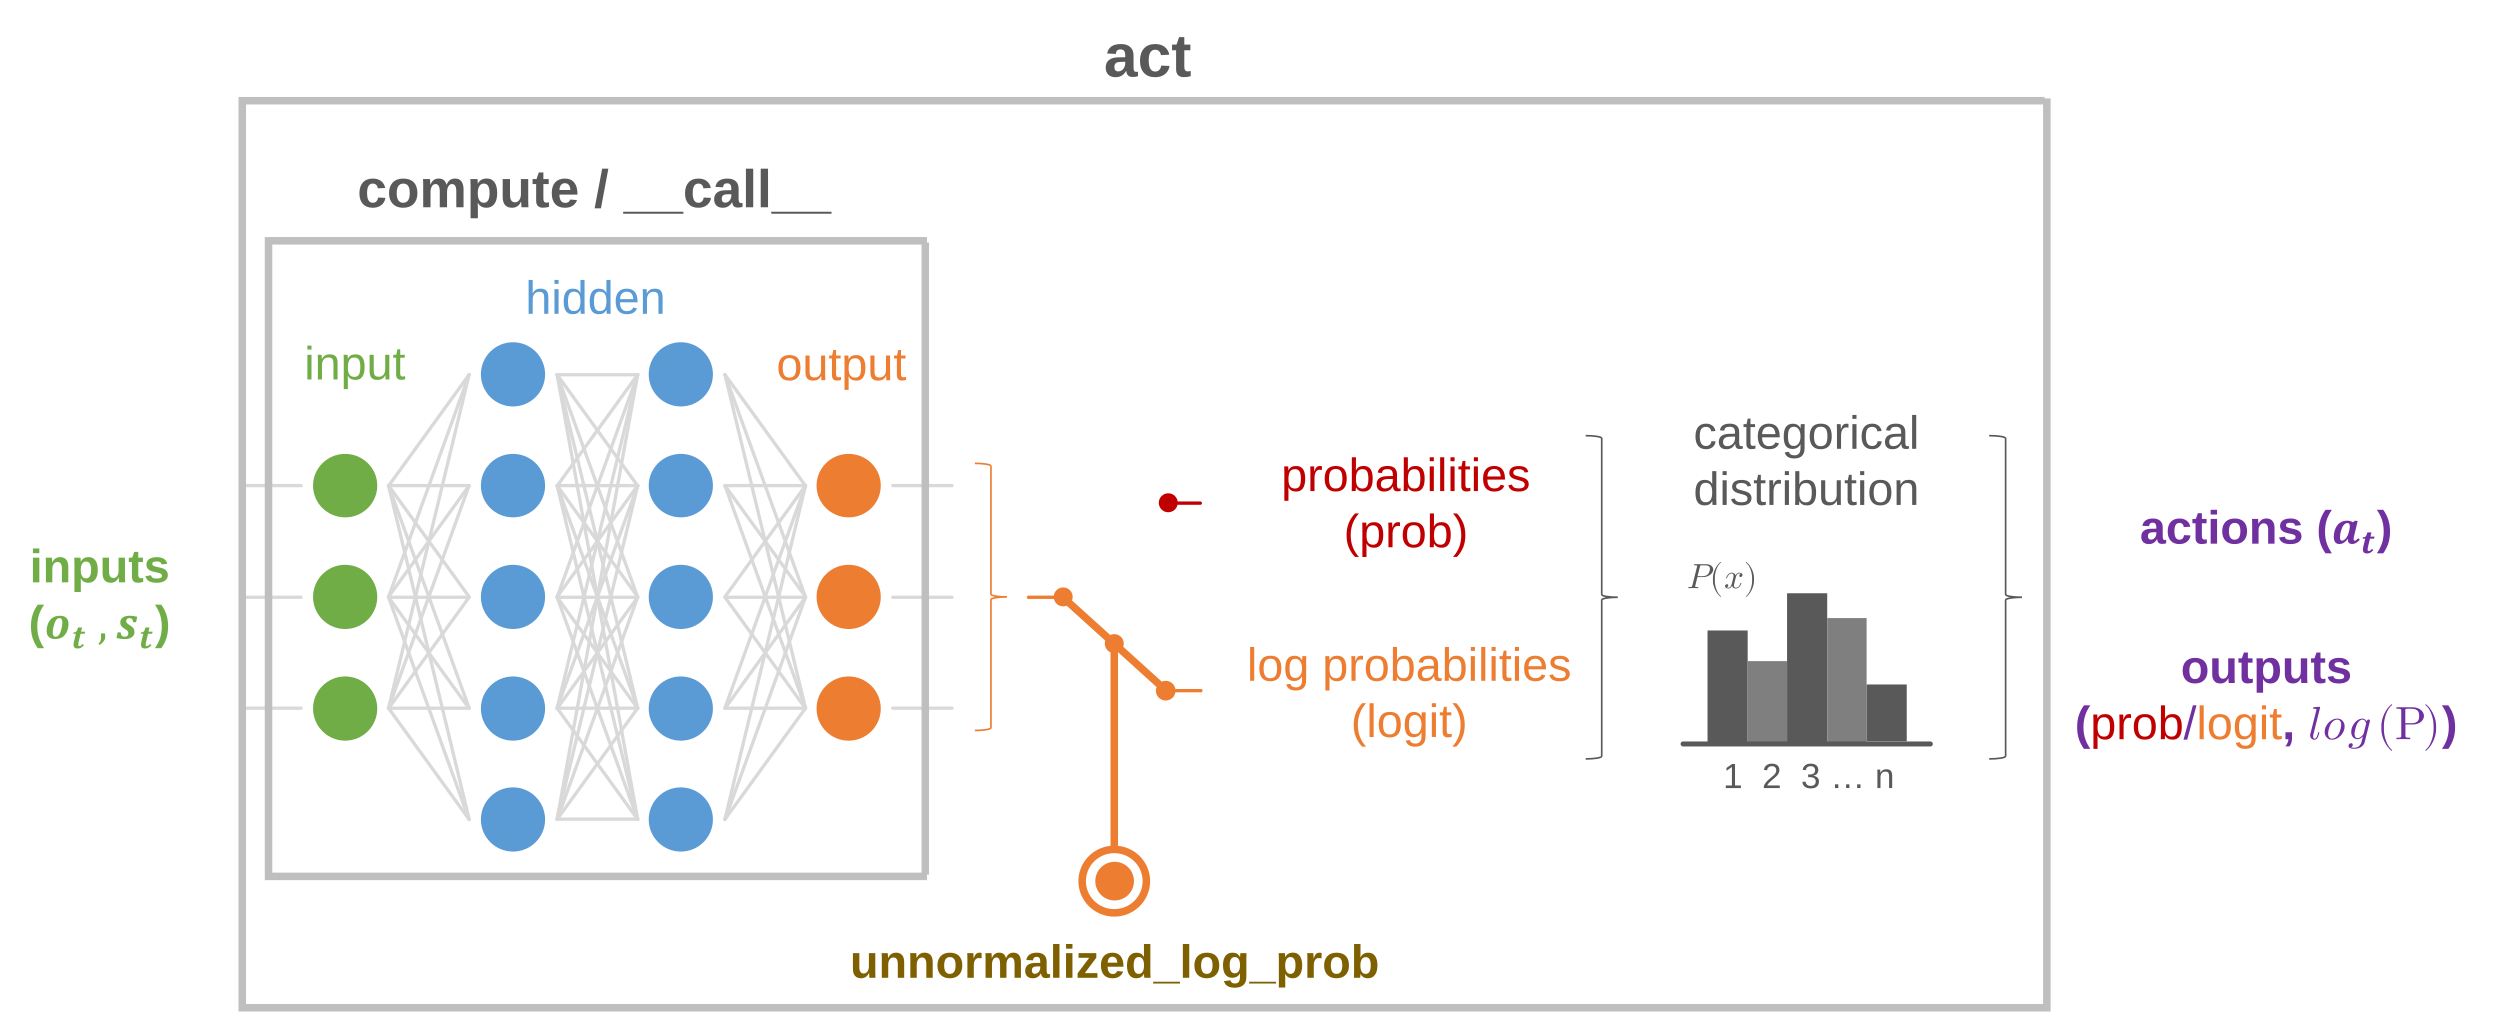
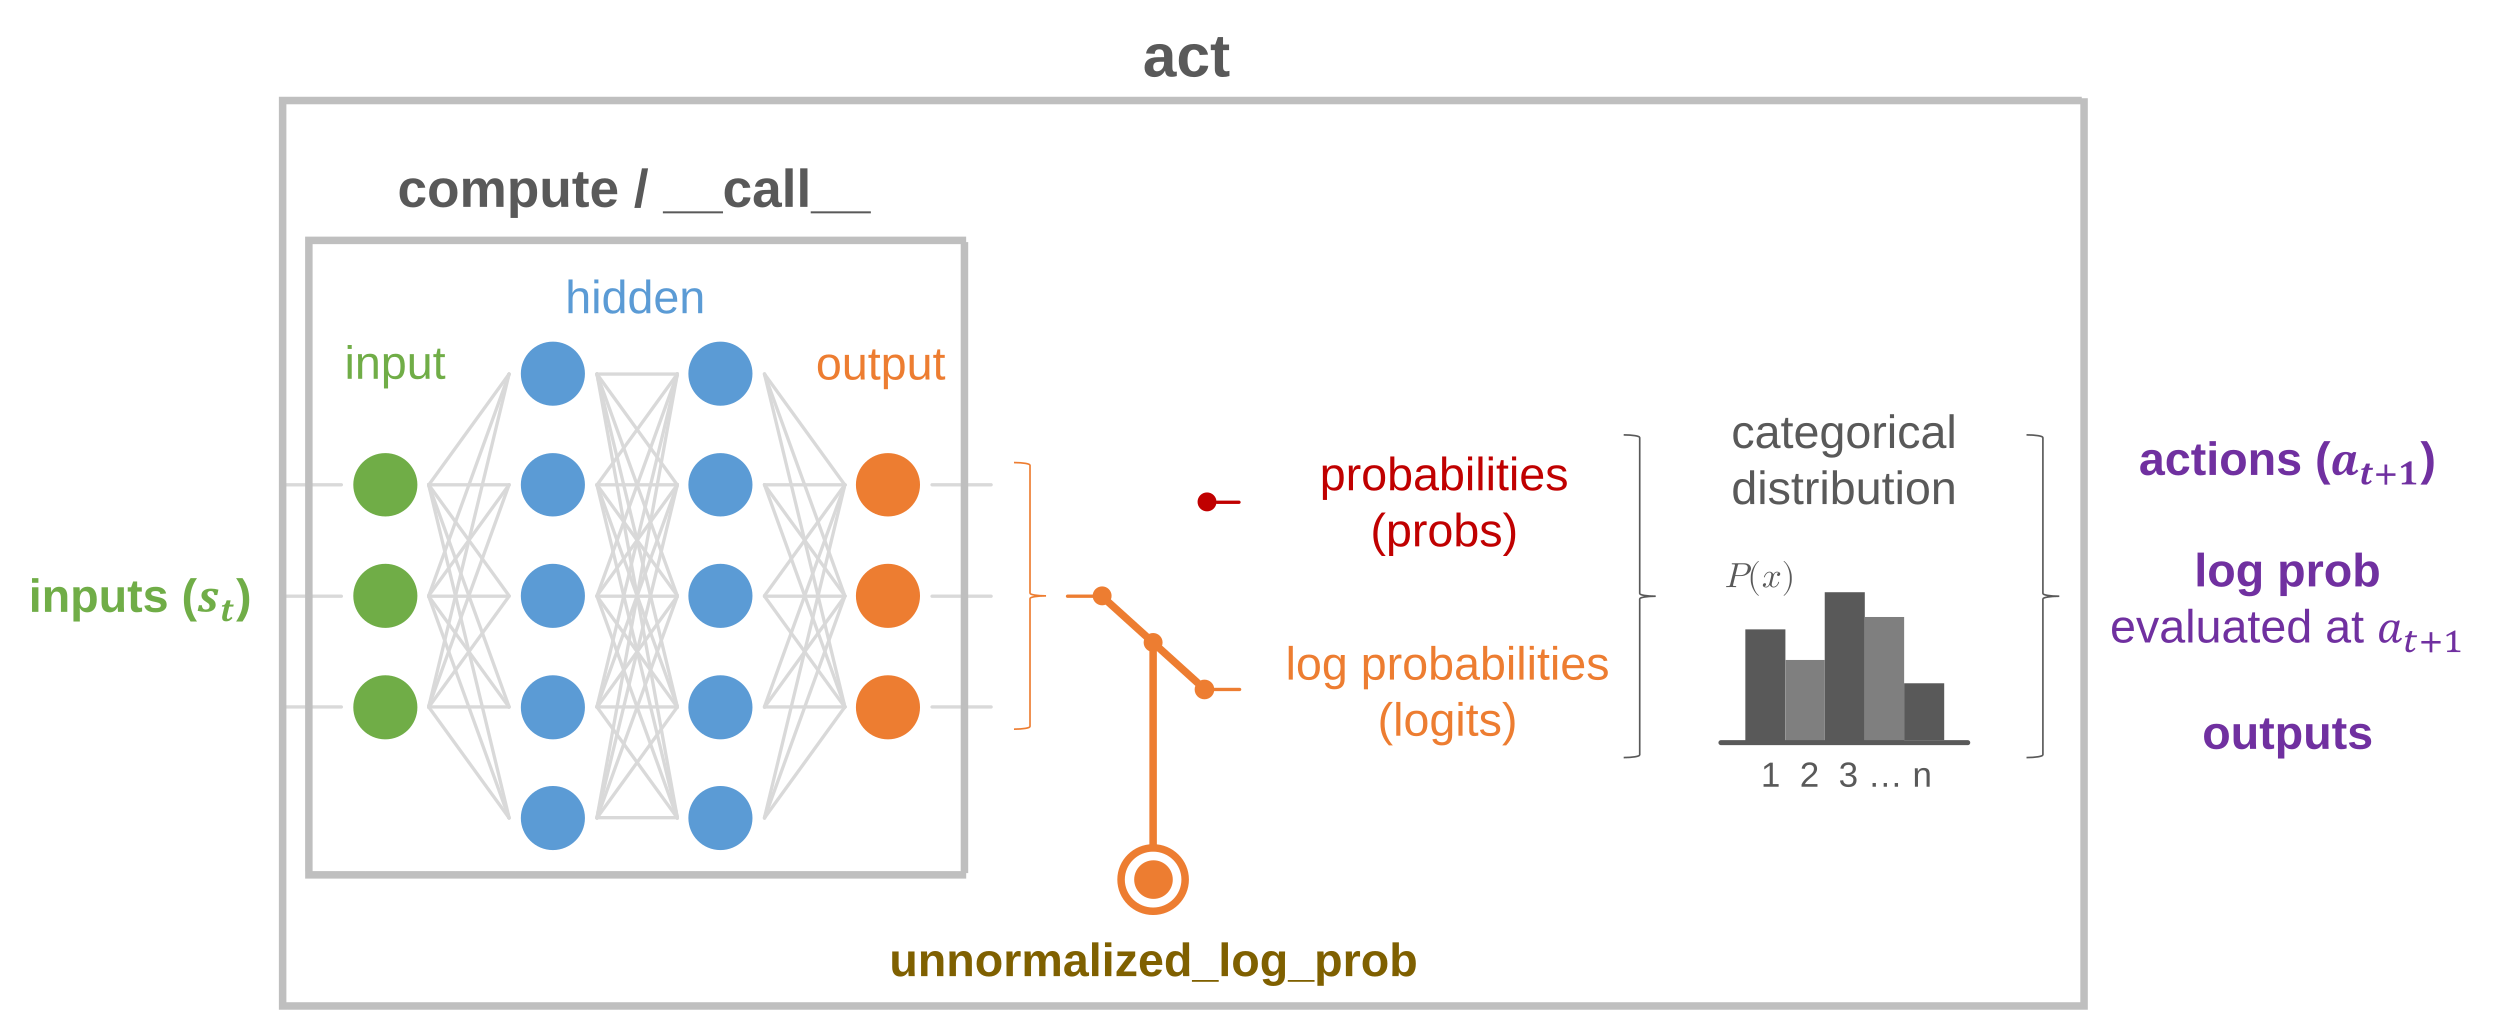
- <svg xmlns="http://www.w3.org/2000/svg" width="3426" height="1394" xml:space="preserve" overflow="hidden">
-   <g transform="translate(-397 -70)">
+ <svg xmlns="http://www.w3.org/2000/svg" width="3432" height="1394" xml:space="preserve" overflow="hidden">
+   <g transform="translate(-341 -70)">
    <path d="M1056 583C1056 558.699 1075.7 539 1100 539 1124.3 539 1144 558.699 1144 583 1144 607.301 1124.3 627 1100 627 1075.7 627 1056 607.301 1056 583Z" fill="#5B9BD5" fill-rule="evenodd" />
    <path d="M1056 735.5C1056 711.476 1075.7 692 1100 692 1124.3 692 1144 711.476 1144 735.5 1144 759.524 1124.3 779 1100 779 1075.7 779 1056 759.524 1056 735.5Z" fill="#5B9BD5" fill-rule="evenodd" />
    <path d="M1056 888C1056 863.699 1075.7 844 1100 844 1124.3 844 1144 863.699 1144 888 1144 912.3 1124.3 932 1100 932 1075.7 932 1056 912.3 1056 888Z" fill="#5B9BD5" fill-rule="evenodd" />
    <path d="M1056 1041C1056 1016.7 1075.7 997 1100 997 1124.3 997 1144 1016.7 1144 1041 1144 1065.3 1124.3 1085 1100 1085 1075.7 1085 1056 1065.3 1056 1041Z" fill="#5B9BD5" fill-rule="evenodd" />
    <path d="M1056 1193C1056 1168.7 1075.7 1149 1100 1149 1124.3 1149 1144 1168.7 1144 1193 1144 1217.3 1124.3 1237 1100 1237 1075.7 1237 1056 1217.3 1056 1193Z" fill="#5B9BD5" fill-rule="evenodd" />
    <path d="M1286 583C1286 558.699 1305.7 539 1330 539 1354.3 539 1374 558.699 1374 583 1374 607.301 1354.3 627 1330 627 1305.7 627 1286 607.301 1286 583Z" fill="#5B9BD5" fill-rule="evenodd" />
    <path d="M1286 735.5C1286 711.476 1305.7 692 1330 692 1354.3 692 1374 711.476 1374 735.5 1374 759.524 1354.3 779 1330 779 1305.7 779 1286 759.524 1286 735.5Z" fill="#5B9BD5" fill-rule="evenodd" />
    <path d="M1286 888C1286 863.699 1305.7 844 1330 844 1354.3 844 1374 863.699 1374 888 1374 912.3 1354.3 932 1330 932 1305.7 932 1286 912.3 1286 888Z" fill="#5B9BD5" fill-rule="evenodd" />
    <path d="M1286 1041C1286 1016.7 1305.7 997 1330 997 1354.3 997 1374 1016.7 1374 1041 1374 1065.3 1354.3 1085 1330 1085 1305.7 1085 1286 1065.3 1286 1041Z" fill="#5B9BD5" fill-rule="evenodd" />
    <path d="M1286 1193C1286 1168.7 1305.7 1149 1330 1149 1354.3 1149 1374 1168.7 1374 1193 1374 1217.3 1354.3 1237 1330 1237 1305.7 1237 1286 1217.3 1286 1193Z" fill="#5B9BD5" fill-rule="evenodd" />
    <path d="M1516 735.5C1516 711.476 1535.7 692 1560 692 1584.3 692 1604 711.476 1604 735.5 1604 759.524 1584.3 779 1560 779 1535.7 779 1516 759.524 1516 735.5Z" fill="#ED7D31" fill-rule="evenodd" />
    <path d="M1516 888C1516 863.699 1535.7 844 1560 844 1584.3 844 1604 863.699 1604 888 1604 912.3 1584.3 932 1560 932 1535.7 932 1516 912.3 1516 888Z" fill="#ED7D31" fill-rule="evenodd" />
    <path d="M1516 1041C1516 1016.7 1535.7 997 1560 997 1584.3 997 1604 1016.7 1604 1041 1604 1065.3 1584.3 1085 1560 1085 1535.7 1085 1516 1065.3 1516 1041Z" fill="#ED7D31" fill-rule="evenodd" />
    <path d="M826 735.5C826 711.476 845.7 692 870 692 894.301 692 914 711.476 914 735.5 914 759.524 894.301 779 870 779 845.7 779 826 759.524 826 735.5Z" fill="#70AD47" fill-rule="evenodd" />
    <path d="M826 888C826 863.699 845.7 844 870 844 894.301 844 914 863.699 914 888 914 912.3 894.301 932 870 932 845.7 932 826 912.3 826 888Z" fill="#70AD47" fill-rule="evenodd" />
    <path d="M826 1041C826 1016.7 845.7 997 870 997 894.301 997 914 1016.7 914 1041 914 1065.3 894.301 1085 870 1085 845.7 1085 826 1065.3 826 1041Z" fill="#70AD47" fill-rule="evenodd" />
    <path d="M1390.5 583.5 1500.84 735.808" stroke="#D9D9D9" stroke-width="4.583" stroke-linecap="round" stroke-linejoin="round" stroke-miterlimit="10" fill="none" fill-rule="evenodd" />
    <path d="M1390.5 735.5 1500.84 735.5" stroke="#D9D9D9" stroke-width="4.583" stroke-linecap="round" stroke-linejoin="round" stroke-miterlimit="10" fill="none" fill-rule="evenodd" />
    <path d="M0 0 110.337 152.309" stroke="#D9D9D9" stroke-width="4.583" stroke-linecap="round" stroke-linejoin="round" stroke-miterlimit="10" fill="none" fill-rule="evenodd" transform="matrix(1 0 0 -1 1390.5 887.809)" />
    <path d="M0 0 110.337 304.617" stroke="#D9D9D9" stroke-width="4.583" stroke-linecap="round" stroke-linejoin="round" stroke-miterlimit="10" fill="none" fill-rule="evenodd" transform="matrix(1 0 0 -1 1390.5 1040.12)" />
    <path d="M0 0 110.337 456.925" stroke="#D9D9D9" stroke-width="4.583" stroke-linecap="round" stroke-linejoin="round" stroke-miterlimit="10" fill="none" fill-rule="evenodd" transform="matrix(1 0 0 -1 1390.5 1192.43)" />
    <path d="M1500.84 887.809 1390.5 735.5" stroke="#D9D9D9" stroke-width="4.583" stroke-linecap="round" stroke-linejoin="round" stroke-miterlimit="10" fill="none" fill-rule="evenodd" />
    <path d="M1390.5 888.5 1500.84 888.5" stroke="#D9D9D9" stroke-width="4.583" stroke-linecap="round" stroke-linejoin="round" stroke-miterlimit="10" fill="none" fill-rule="evenodd" />
    <path d="M0 0 110.337 152.309" stroke="#D9D9D9" stroke-width="4.583" stroke-linecap="round" stroke-linejoin="round" stroke-miterlimit="10" fill="none" fill-rule="evenodd" transform="matrix(1 0 0 -1 1390.5 1040.81)" />
    <path d="M0 0 110.337 304.617" stroke="#D9D9D9" stroke-width="4.583" stroke-linecap="round" stroke-linejoin="round" stroke-miterlimit="10" fill="none" fill-rule="evenodd" transform="matrix(1 0 0 -1 1390.5 1193.12)" />
    <path d="M0 0 110.337 152.309" stroke="#D9D9D9" stroke-width="4.583" stroke-linecap="round" stroke-linejoin="round" stroke-miterlimit="10" fill="none" fill-rule="evenodd" transform="matrix(1 0 0 -1 1390.5 1192.81)" />
    <path d="M1390.5 1040.5 1500.84 1040.5" stroke="#D9D9D9" stroke-width="4.583" stroke-linecap="round" stroke-linejoin="round" stroke-miterlimit="10" fill="none" fill-rule="evenodd" />
    <path d="M1390.5 888.5 1500.84 1040.81" stroke="#D9D9D9" stroke-width="4.583" stroke-linecap="round" stroke-linejoin="round" stroke-miterlimit="10" fill="none" fill-rule="evenodd" />
    <path d="M1390.5 735.5 1500.84 1040.12" stroke="#D9D9D9" stroke-width="4.583" stroke-linecap="round" stroke-linejoin="round" stroke-miterlimit="10" fill="none" fill-rule="evenodd" />
    <path d="M1390.5 583.5 1500.84 1040.43" stroke="#D9D9D9" stroke-width="4.583" stroke-linecap="round" stroke-linejoin="round" stroke-miterlimit="10" fill="none" fill-rule="evenodd" />
    <path d="M1160.5 583.5 1270.84 583.5" stroke="#D9D9D9" stroke-width="4.583" stroke-linecap="round" stroke-linejoin="round" stroke-miterlimit="10" fill="none" fill-rule="evenodd" />
    <path d="M0 0 110.337 152.309" stroke="#D9D9D9" stroke-width="4.583" stroke-linecap="round" stroke-linejoin="round" stroke-miterlimit="10" fill="none" fill-rule="evenodd" transform="matrix(1 0 0 -1 1160.5 735.808)" />
    <path d="M0 0 110.337 304.617" stroke="#D9D9D9" stroke-width="4.583" stroke-linecap="round" stroke-linejoin="round" stroke-miterlimit="10" fill="none" fill-rule="evenodd" transform="matrix(1 0 0 -1 1160.5 888.117)" />
    <path d="M0 0 110.337 456.925" stroke="#D9D9D9" stroke-width="4.583" stroke-linecap="round" stroke-linejoin="round" stroke-miterlimit="10" fill="none" fill-rule="evenodd" transform="matrix(1 0 0 -1 1160.5 1040.43)" />
    <path d="M0 0 110.337 609.234" stroke="#D9D9D9" stroke-width="4.583" stroke-linecap="round" stroke-linejoin="round" stroke-miterlimit="10" fill="none" fill-rule="evenodd" transform="matrix(1 0 0 -1 1160.5 1192.73)" />
    <path d="M1160.5 583.5 1270.84 735.808" stroke="#D9D9D9" stroke-width="4.583" stroke-linecap="round" stroke-linejoin="round" stroke-miterlimit="10" fill="none" fill-rule="evenodd" />
    <path d="M1160.5 735.5 1270.84 735.5" stroke="#D9D9D9" stroke-width="4.583" stroke-linecap="round" stroke-linejoin="round" stroke-miterlimit="10" fill="none" fill-rule="evenodd" />
    <path d="M0 0 110.337 152.309" stroke="#D9D9D9" stroke-width="4.583" stroke-linecap="round" stroke-linejoin="round" stroke-miterlimit="10" fill="none" fill-rule="evenodd" transform="matrix(1 0 0 -1 1160.5 887.809)" />
    <path d="M0 0 110.337 304.617" stroke="#D9D9D9" stroke-width="4.583" stroke-linecap="round" stroke-linejoin="round" stroke-miterlimit="10" fill="none" fill-rule="evenodd" transform="matrix(1 0 0 -1 1160.5 1040.12)" />
    <path d="M0 0 110.337 456.925" stroke="#D9D9D9" stroke-width="4.583" stroke-linecap="round" stroke-linejoin="round" stroke-miterlimit="10" fill="none" fill-rule="evenodd" transform="matrix(1 0 0 -1 1160.5 1192.43)" />
    <path d="M1160.5 583.5 1270.84 888.117" stroke="#D9D9D9" stroke-width="4.583" stroke-linecap="round" stroke-linejoin="round" stroke-miterlimit="10" fill="none" fill-rule="evenodd" />
    <path d="M1160.5 735.5 1270.84 887.809" stroke="#D9D9D9" stroke-width="4.583" stroke-linecap="round" stroke-linejoin="round" stroke-miterlimit="10" fill="none" fill-rule="evenodd" />
    <path d="M1160.5 888.5 1270.84 888.5" stroke="#D9D9D9" stroke-width="4.583" stroke-linecap="round" stroke-linejoin="round" stroke-miterlimit="10" fill="none" fill-rule="evenodd" />
    <path d="M0 0 110.337 152.309" stroke="#D9D9D9" stroke-width="4.583" stroke-linecap="round" stroke-linejoin="round" stroke-miterlimit="10" fill="none" fill-rule="evenodd" transform="matrix(1 0 0 -1 1160.5 1040.81)" />
    <path d="M0 0 110.337 304.617" stroke="#D9D9D9" stroke-width="4.583" stroke-linecap="round" stroke-linejoin="round" stroke-miterlimit="10" fill="none" fill-rule="evenodd" transform="matrix(1 0 0 -1 1160.5 1193.12)" />
    <path d="M1160.5 1192.5 1270.84 1192.5" stroke="#D9D9D9" stroke-width="4.583" stroke-linecap="round" stroke-linejoin="round" stroke-miterlimit="10" fill="none" fill-rule="evenodd" />
    <path d="M1160.5 1040.5 1270.84 1192.81" stroke="#D9D9D9" stroke-width="4.583" stroke-linecap="round" stroke-linejoin="round" stroke-miterlimit="10" fill="none" fill-rule="evenodd" />
    <path d="M1160.5 888.5 1270.84 1193.12" stroke="#D9D9D9" stroke-width="4.583" stroke-linecap="round" stroke-linejoin="round" stroke-miterlimit="10" fill="none" fill-rule="evenodd" />
    <path d="M1160.5 735.5 1270.84 1192.43" stroke="#D9D9D9" stroke-width="4.583" stroke-linecap="round" stroke-linejoin="round" stroke-miterlimit="10" fill="none" fill-rule="evenodd" />
    <path d="M1160.5 583.5 1270.84 1192.73" stroke="#D9D9D9" stroke-width="4.583" stroke-linecap="round" stroke-linejoin="round" stroke-miterlimit="10" fill="none" fill-rule="evenodd" />
    <path d="M0 0 110.337 152.309" stroke="#D9D9D9" stroke-width="4.583" stroke-linecap="round" stroke-linejoin="round" stroke-miterlimit="10" fill="none" fill-rule="evenodd" transform="matrix(1 0 0 -1 1160.5 1192.81)" />
    <path d="M1160.5 1040.5 1270.84 1040.5" stroke="#D9D9D9" stroke-width="4.583" stroke-linecap="round" stroke-linejoin="round" stroke-miterlimit="10" fill="none" fill-rule="evenodd" />
    <path d="M1160.5 888.5 1270.84 1040.81" stroke="#D9D9D9" stroke-width="4.583" stroke-linecap="round" stroke-linejoin="round" stroke-miterlimit="10" fill="none" fill-rule="evenodd" />
    <path d="M1160.5 735.5 1270.84 1040.12" stroke="#D9D9D9" stroke-width="4.583" stroke-linecap="round" stroke-linejoin="round" stroke-miterlimit="10" fill="none" fill-rule="evenodd" />
    <path d="M1160.5 583.5 1270.84 1040.43" stroke="#D9D9D9" stroke-width="4.583" stroke-linecap="round" stroke-linejoin="round" stroke-miterlimit="10" fill="none" fill-rule="evenodd" />
    <path d="M929.5 1040.5 1039.84 1192.81" stroke="#D9D9D9" stroke-width="4.583" stroke-linecap="round" stroke-linejoin="round" stroke-miterlimit="10" fill="none" fill-rule="evenodd" />
    <path d="M0 0 110.337 0" stroke="#D9D9D9" stroke-width="4.583" stroke-linecap="round" stroke-linejoin="round" stroke-miterlimit="10" fill="none" fill-rule="evenodd" transform="matrix(-1 0 0 1 1039.84 1040.5)" />
    <path d="M0 0 110.337 152.309" stroke="#D9D9D9" stroke-width="4.583" stroke-linecap="round" stroke-linejoin="round" stroke-miterlimit="10" fill="none" fill-rule="evenodd" transform="matrix(-1 0 0 1 1039.84 888.5)" />
    <path d="M0 0 110.337 0" stroke="#D9D9D9" stroke-width="4.583" stroke-linecap="round" stroke-linejoin="round" stroke-miterlimit="10" fill="none" fill-rule="evenodd" transform="matrix(-1 0 0 1 1039.84 888.5)" />
    <path d="M1039.84 887.809 929.5 735.5" stroke="#D9D9D9" stroke-width="4.583" stroke-linecap="round" stroke-linejoin="round" stroke-miterlimit="10" fill="none" fill-rule="evenodd" />
    <path d="M0 0 110.337 152.309" stroke="#D9D9D9" stroke-width="4.583" stroke-linecap="round" stroke-linejoin="round" stroke-miterlimit="10" fill="none" fill-rule="evenodd" transform="matrix(-1 0 0 1 1039.84 583.5)" />
    <path d="M0 0 110.337 0" stroke="#D9D9D9" stroke-width="4.583" stroke-linecap="round" stroke-linejoin="round" stroke-miterlimit="10" fill="none" fill-rule="evenodd" transform="matrix(-1 0 0 1 1039.84 735.5)" />
    <path d="M1039.84 1040.12 929.5 735.5" stroke="#D9D9D9" stroke-width="4.583" stroke-linecap="round" stroke-linejoin="round" stroke-miterlimit="10" fill="none" fill-rule="evenodd" />
    <path d="M1039.84 1192.43 929.5 735.5" stroke="#D9D9D9" stroke-width="4.583" stroke-linecap="round" stroke-linejoin="round" stroke-miterlimit="10" fill="none" fill-rule="evenodd" />
    <path d="M0 0 110.337 304.617" stroke="#D9D9D9" stroke-width="4.583" stroke-linecap="round" stroke-linejoin="round" stroke-miterlimit="10" fill="none" fill-rule="evenodd" transform="matrix(-1 0 0 1 1039.84 583.5)" />
    <path d="M0 0 110.337 152.309" stroke="#D9D9D9" stroke-width="4.583" stroke-linecap="round" stroke-linejoin="round" stroke-miterlimit="10" fill="none" fill-rule="evenodd" transform="matrix(-1 0 0 1 1039.84 735.5)" />
    <path d="M1039.84 1040.81 929.5 888.5" stroke="#D9D9D9" stroke-width="4.583" stroke-linecap="round" stroke-linejoin="round" stroke-miterlimit="10" fill="none" fill-rule="evenodd" />
    <path d="M1039.84 1193.12 929.5 888.5" stroke="#D9D9D9" stroke-width="4.583" stroke-linecap="round" stroke-linejoin="round" stroke-miterlimit="10" fill="none" fill-rule="evenodd" />
    <path d="M0 0 110.337 304.617" stroke="#D9D9D9" stroke-width="4.583" stroke-linecap="round" stroke-linejoin="round" stroke-miterlimit="10" fill="none" fill-rule="evenodd" transform="matrix(1 0 0 -1 929.5 1040.12)" />
    <path d="M0 0 110.337 456.925" stroke="#D9D9D9" stroke-width="4.583" stroke-linecap="round" stroke-linejoin="round" stroke-miterlimit="10" fill="none" fill-rule="evenodd" transform="matrix(1 0 0 -1 929.5 1040.43)" />
    <path d="M1390.5 583.5 1500.84 888.117" stroke="#D9D9D9" stroke-width="4.583" stroke-linecap="round" stroke-linejoin="round" stroke-miterlimit="10" fill="none" fill-rule="evenodd" />
    <text fill="#70AD47" font-family="Arial,Arial_MSFontService,sans-serif" font-weight="400" font-size="64" transform="matrix(1 0 0 1 813.962 590)">input</text>
    <text fill="#5B9BD5" font-family="Arial,Arial_MSFontService,sans-serif" font-weight="400" font-size="64" transform="matrix(1 0 0 1 1116.98 500)">hidden</text>
    <text fill="#ED7D31" font-family="Arial,Arial_MSFontService,sans-serif" font-weight="400" font-size="64" transform="matrix(1 0 0 1 1461.05 591)">output</text>
    <text fill="#595959" font-family="Arial,Arial_MSFontService,sans-serif" font-weight="700" font-size="73" transform="matrix(1 0 0 1 886.675 354)">compute / __call__</text>
    <path d="M0 0 81.122 0" stroke="#D9D9D9" stroke-width="4.583" stroke-linecap="round" stroke-linejoin="round" stroke-miterlimit="10" fill="none" fill-rule="evenodd" transform="matrix(-1 0 0 1 809.622 735.5)" />
    <path d="M809.622 888.5 728.5 888.5" stroke="#D9D9D9" stroke-width="4.583" stroke-linecap="round" stroke-linejoin="round" stroke-miterlimit="10" fill="none" fill-rule="evenodd" />
    <path d="M0 0 81.122 0" stroke="#D9D9D9" stroke-width="4.583" stroke-linecap="round" stroke-linejoin="round" stroke-miterlimit="10" fill="none" fill-rule="evenodd" transform="matrix(-1 0 0 1 809.622 1040.5)" />
    <path d="M0 0 81.121 0" stroke="#D9D9D9" stroke-width="4.583" stroke-linecap="round" stroke-linejoin="round" stroke-miterlimit="10" fill="none" fill-rule="evenodd" transform="matrix(-1 0 0 1 1701.62 1040.5)" />
    <path d="M0 0 81.121 0" stroke="#D9D9D9" stroke-width="4.583" stroke-linecap="round" stroke-linejoin="round" stroke-miterlimit="10" fill="none" fill-rule="evenodd" transform="matrix(-1 0 0 1 1701.62 888.5)" />
    <path d="M0 0 81.121 0" stroke="#D9D9D9" stroke-width="4.583" stroke-linecap="round" stroke-linejoin="round" stroke-miterlimit="10" fill="none" fill-rule="evenodd" transform="matrix(-1 0 0 1 1701.62 735.5)" />
    <rect x="765" y="400" width="900" height="871" stroke="#BFBFBF" stroke-width="10.312" stroke-linecap="square" stroke-miterlimit="8" stroke-dasharray="30.938 10.312" fill="none" />
-     <text fill="#70AD47" font-family="Arial,Arial_MSFontService,sans-serif" font-weight="700" font-size="64" transform="matrix(1 0 0 1 437.658 868)">inputs</text>
-     <text fill="#70AD47" font-family="Arial,Arial_MSFontService,sans-serif" font-weight="700" font-size="64" transform="matrix(1 0 0 1 436.237 945)">(</text>
-     <path d="M478.528 917.045C476.778 917.045 475.263 917.894 473.982 919.592 472.7 921.29 471.596 923.915 470.669 927.467 469.742 931.019 469.278 934.097 469.278 936.701 469.278 938.659 469.596 940.123 470.232 941.092 470.867 942.061 471.872 942.545 473.247 942.545 475.018 942.545 476.554 941.686 477.857 939.967 479.159 938.248 480.247 935.649 481.122 932.17 481.997 928.691 482.435 925.67 482.435 923.107 482.435 921.024 482.117 919.493 481.482 918.514 480.846 917.534 479.862 917.045 478.528 917.045ZM479.247 913.795C481.831 913.795 483.997 914.269 485.747 915.217 487.497 916.165 488.794 917.482 489.638 919.17 490.482 920.857 490.903 922.816 490.903 925.045 490.903 927.795 490.445 930.555 489.528 933.326 488.612 936.097 487.346 938.42 485.732 940.295 484.117 942.17 482.206 943.555 479.997 944.451 477.789 945.347 475.289 945.795 472.497 945.795 470.206 945.795 468.19 945.383 466.45 944.561 464.711 943.738 463.346 942.488 462.357 940.811 461.367 939.133 460.872 937.087 460.872 934.67 460.872 932.212 461.258 929.633 462.028 926.936 462.799 924.238 463.997 921.863 465.622 919.811 467.247 917.758 469.211 916.243 471.513 915.264 473.815 914.284 476.393 913.795 479.247 913.795Z" fill="#70AD47" fill-rule="evenodd" />
-     <text fill="#000000" fill-opacity="0" font-family="Arial,Arial_MSFontService,sans-serif" font-size="32" x="460.872" y="941.795">𝒐</text>
-     <path d="M503.946 929.877 509.454 929.877 508.122 935.615 513.699 935.615 513.08 938.483 507.457 938.483 505.231 947.663C504.848 949.239 504.585 950.436 504.439 951.255 504.294 952.073 504.221 952.765 504.221 953.332 504.221 954.051 504.351 954.575 504.611 954.904 504.871 955.232 505.254 955.397 505.759 955.397 506.447 955.397 507.155 955.152 507.882 954.663 508.608 954.173 509.392 953.416 510.234 952.391L512.001 954.204C510.456 955.902 509.037 957.084 507.744 957.749 506.451 958.415 504.925 958.748 503.165 958.748 501.421 958.748 500.083 958.3 499.149 957.405 498.216 956.51 497.749 955.275 497.749 953.699 497.749 952.98 497.803 952.295 497.91 951.645 498.017 950.995 498.239 949.927 498.576 948.443L500.939 938.483 497.359 938.483 497.795 936.625C498.866 936.625 499.677 936.525 500.228 936.326 500.779 936.127 501.242 935.829 501.616 935.431 501.991 935.033 502.355 934.429 502.706 933.618 503.058 932.807 503.471 931.56 503.946 929.877Z" fill="#70AD47" fill-rule="evenodd" />
-     <text fill="#000000" fill-opacity="0" font-family="Arial,Arial_MSFontService,sans-serif" font-size="28.87" x="497.359" y="955.139">𝒕</text>
-     <path d="M535.322 938.045 540.791 938.045C541.083 939.503 541.228 940.941 541.228 942.357 541.228 943.816 540.978 945.149 540.478 946.357 539.978 947.566 539.182 948.769 538.088 949.967 536.994 951.165 535.489 952.482 533.572 953.92L531.885 952.014C532.947 951.014 533.718 950.113 534.197 949.311 534.676 948.508 535.02 947.597 535.228 946.576 535.437 945.555 535.541 944.274 535.541 942.732 535.541 941.149 535.468 939.587 535.322 938.045Z" fill="#70AD47" fill-rule="evenodd" />
-     <text fill="#000000" fill-opacity="0" font-family="Arial,Arial_MSFontService,sans-serif" font-size="15.875" x="531.885" y="951.936">,</text>
-     <path d="M574.858 913.795C576.462 913.795 578.186 913.925 580.029 914.186 581.873 914.446 583.556 914.795 585.076 915.232L583.451 922.701 579.483 922.701C579.295 920.764 578.8 919.337 577.998 918.42 577.196 917.503 576.045 917.045 574.545 917.045 573.149 917.045 572.029 917.404 571.186 918.123 570.342 918.842 569.92 919.816 569.92 921.045 569.92 922.128 570.274 923.076 570.983 923.889 571.691 924.701 573.066 925.722 575.108 926.951 577.316 928.264 578.899 929.618 579.858 931.014 580.816 932.409 581.295 934.045 581.295 935.92 581.295 938.045 580.727 939.857 579.592 941.357 578.457 942.857 576.904 943.972 574.936 944.701 572.967 945.43 570.722 945.795 568.201 945.795 564.16 945.795 560.285 945.295 556.576 944.295L558.326 936.545 562.295 936.545C562.399 938.42 562.884 939.889 563.748 940.951 564.613 942.014 565.941 942.545 567.733 942.545 569.378 942.545 570.649 942.144 571.545 941.342 572.441 940.54 572.889 939.409 572.889 937.951 572.889 937.076 572.743 936.337 572.451 935.732 572.16 935.128 571.681 934.54 571.014 933.967 570.347 933.394 569.264 932.649 567.764 931.732 565.681 930.482 564.165 929.186 563.217 927.842 562.269 926.498 561.795 924.993 561.795 923.326 561.795 920.264 562.941 917.909 565.233 916.264 567.524 914.618 570.733 913.795 574.858 913.795Z" fill="#70AD47" fill-rule="evenodd" />
-     <text fill="#000000" fill-opacity="0" font-family="Arial,Arial_MSFontService,sans-serif" font-size="32" x="556.576" y="941.795">𝒔</text>
-     <path d="M596.369 929.877 601.876 929.877 600.545 935.615 606.122 935.615 605.502 938.483 599.88 938.483 597.654 947.663C597.271 949.239 597.007 950.436 596.862 951.255 596.717 952.073 596.644 952.765 596.644 953.332 596.644 954.051 596.774 954.575 597.034 954.904 597.294 955.232 597.677 955.397 598.182 955.397 598.87 955.397 599.578 955.152 600.304 954.663 601.031 954.173 601.815 953.416 602.657 952.391L604.424 954.204C602.879 955.902 601.46 957.084 600.167 957.749 598.874 958.415 597.348 958.748 595.588 958.748 593.844 958.748 592.506 958.3 591.572 957.405 590.639 956.51 590.172 955.275 590.172 953.699 590.172 952.98 590.226 952.295 590.333 951.645 590.44 950.995 590.662 949.927 590.999 948.443L593.362 938.483 589.782 938.483 590.218 936.625C591.289 936.625 592.1 936.525 592.651 936.326 593.202 936.127 593.664 935.829 594.039 935.431 594.414 935.033 594.778 934.429 595.129 933.618 595.481 932.807 595.894 931.56 596.369 929.877Z" fill="#70AD47" fill-rule="evenodd" />
-     <text fill="#000000" fill-opacity="0" font-family="Arial,Arial_MSFontService,sans-serif" font-size="28.87" x="589.782" y="955.139">𝒕</text>
-     <text fill="#70AD47" font-family="Arial,Arial_MSFontService,sans-serif" font-weight="700" font-size="64" transform="matrix(1 0 0 1 609.235 945)">)</text>
+     <text fill="#70AD47" font-family="Arial,Arial_MSFontService,sans-serif" font-weight="700" font-size="64" transform="matrix(1 0 0 1 380.469 910)">inputs (</text>
+     <path d="M630.625 878.045C632.229 878.045 633.953 878.175 635.797 878.436 637.641 878.696 639.323 879.045 640.844 879.482L639.219 886.951 635.25 886.951C635.063 885.014 634.568 883.587 633.766 882.67 632.964 881.753 631.813 881.295 630.313 881.295 628.917 881.295 627.797 881.654 626.953 882.373 626.109 883.092 625.688 884.066 625.688 885.295 625.688 886.378 626.042 887.326 626.75 888.139 627.458 888.951 628.833 889.972 630.875 891.201 633.083 892.514 634.667 893.868 635.625 895.264 636.583 896.659 637.063 898.295 637.063 900.17 637.063 902.295 636.495 904.107 635.359 905.607 634.224 907.107 632.672 908.222 630.703 908.951 628.734 909.68 626.49 910.045 623.969 910.045 619.927 910.045 616.052 909.545 612.344 908.545L614.094 900.795 618.063 900.795C618.167 902.67 618.651 904.139 619.516 905.201 620.38 906.264 621.708 906.795 623.5 906.795 625.146 906.795 626.417 906.394 627.313 905.592 628.208 904.79 628.656 903.659 628.656 902.201 628.656 901.326 628.51 900.587 628.219 899.982 627.927 899.378 627.448 898.79 626.781 898.217 626.115 897.644 625.031 896.899 623.531 895.982 621.448 894.732 619.932 893.436 618.984 892.092 618.036 890.748 617.563 889.243 617.563 887.576 617.563 884.514 618.708 882.159 621 880.514 623.292 878.868 626.5 878.045 630.625 878.045Z" fill="#70AD47" fill-rule="evenodd" />
+     <text fill="#000000" fill-opacity="0" font-family="Arial,Arial_MSFontService,sans-serif" font-size="32" x="612.344" y="906.045">𝒔</text>
+     <path d="M652.136 894.127 657.644 894.127 656.313 899.865 661.89 899.865 661.27 902.733 655.647 902.733 653.421 911.913C653.039 913.489 652.775 914.686 652.63 915.505 652.484 916.323 652.411 917.015 652.411 917.582 652.411 918.301 652.542 918.825 652.802 919.154 653.062 919.482 653.444 919.647 653.949 919.647 654.638 919.647 655.345 919.402 656.072 918.913 656.799 918.423 657.583 917.666 658.424 916.641L660.191 918.454C658.646 920.152 657.227 921.334 655.934 921.999 654.641 922.665 653.115 922.998 651.356 922.998 649.612 922.998 648.273 922.55 647.34 921.655 646.406 920.76 645.94 919.525 645.94 917.949 645.94 917.23 645.993 916.545 646.1 915.895 646.208 915.245 646.429 914.177 646.766 912.693L649.13 902.733 645.55 902.733 645.986 900.875C647.057 900.875 647.868 900.775 648.418 900.576 648.969 900.377 649.432 900.079 649.807 899.681 650.182 899.283 650.545 898.679 650.897 897.868 651.249 897.057 651.662 895.81 652.136 894.127Z" fill="#70AD47" fill-rule="evenodd" />
+     <text fill="#000000" fill-opacity="0" font-family="Arial,Arial_MSFontService,sans-serif" font-size="28.87" x="645.55" y="919.389">𝒕</text>
+     <text fill="#70AD47" font-family="Arial,Arial_MSFontService,sans-serif" font-weight="700" font-size="64" transform="matrix(1 0 0 1 665.002 910)">)</text>
    <path d="M1733 705C1745.15 705 1755 706.642 1755 708.666L1755 884.334C1755 886.359 1764.85 888 1777 888 1764.85 888 1755 889.642 1755 891.667L1755 1067.33C1755 1069.36 1745.15 1071 1733 1071" stroke="#ED7D31" stroke-width="2.292" stroke-miterlimit="8" fill="none" fill-rule="evenodd" />
    <path d="M1841 888C1841 880.82 1846.82 875 1854 875 1861.18 875 1867 880.82 1867 888 1867 895.18 1861.18 901 1854 901 1846.82 901 1841 895.18 1841 888Z" fill="#ED7D31" fill-rule="evenodd" />
    <path d="M1985 759C1985 751.82 1990.82 746 1998 746 2005.18 746 2011 751.82 2011 759 2011 766.18 2005.18 772 1998 772 1990.82 772 1985 766.18 1985 759Z" fill="#C00000" fill-rule="evenodd" />
    <path d="M1981 1016.5C1981 1009.04 1987.04 1003 1994.5 1003 2001.96 1003 2008 1009.04 2008 1016.5 2008 1023.96 2001.96 1030 1994.5 1030 1987.04 1030 1981 1023.96 1981 1016.5Z" fill="#ED7D31" fill-rule="evenodd" />
    <path d="M1984.52 1006.9 1863 897" stroke="#ED7D31" stroke-width="10.312" stroke-linecap="round" stroke-linejoin="round" stroke-miterlimit="10" fill="none" fill-rule="evenodd" />
    <path d="M0 0 35.154 0" stroke="#ED7D31" stroke-width="4.583" stroke-linecap="round" stroke-linejoin="round" stroke-miterlimit="10" fill="none" fill-rule="evenodd" transform="matrix(-1 0 0 1 1841.65 888.5)" />
    <path d="M0 0 30.375 0" stroke="#C00000" stroke-width="4.583" stroke-linecap="round" stroke-linejoin="round" stroke-miterlimit="10" fill="none" fill-rule="evenodd" transform="matrix(-1 0 0 1 2041.88 759.5)" />
    <path d="M0 0 34.242 0" stroke="#ED7D31" stroke-width="4.583" stroke-linecap="round" stroke-linejoin="round" stroke-miterlimit="10" fill="none" fill-rule="evenodd" transform="matrix(-1 0 0 1 2042.74 1016.5)" />
    <path d="M1924 965 1924 1233.34" stroke="#ED7D31" stroke-width="10.312" stroke-linecap="round" stroke-linejoin="round" stroke-miterlimit="10" fill="none" fill-rule="evenodd" />
    <path d="M1911 952C1911 944.82 1916.82 939 1924 939 1931.18 939 1937 944.82 1937 952 1937 959.18 1931.18 965 1924 965 1916.82 965 1911 959.18 1911 952Z" fill="#ED7D31" fill-rule="evenodd" />
    <path d="M1880 1277.5C1880 1253.48 1899.7 1234 1924 1234 1948.3 1234 1968 1253.48 1968 1277.5 1968 1301.52 1948.3 1321 1924 1321 1899.7 1321 1880 1301.52 1880 1277.5Z" stroke="#ED7D31" stroke-width="10.312" stroke-miterlimit="8" fill="none" fill-rule="evenodd" />
    <path d="M1898 1277.5C1898 1262.86 1909.86 1251 1924.5 1251 1939.14 1251 1951 1262.86 1951 1277.5 1951 1292.14 1939.14 1304 1924.5 1304 1909.86 1304 1898 1292.14 1898 1277.5Z" fill="#ED7D31" fill-rule="evenodd" />
    <text fill="#7F6000" font-family="Arial,Arial_MSFontService,sans-serif" font-weight="700" font-size="64" transform="matrix(1 0 0 1 1561.87 1410)">unnormalized_log_prob</text>
    <text fill="#ED7D31" font-family="Arial,Arial_MSFontService,sans-serif" font-weight="400" font-size="64" transform="matrix(1 0 0 1 2105.84 1003)">log probabilities</text>
-     <text fill="#ED7D31" font-family="Arial,Arial_MSFontService,sans-serif" font-weight="400" font-size="64" transform="matrix(1 0 0 1 2248.2 1080)">(logit)</text>
+     <text fill="#ED7D31" font-family="Arial,Arial_MSFontService,sans-serif" font-weight="400" font-size="64" transform="matrix(1 0 0 1 2232.15 1080)">(logits)</text>
    <text fill="#C00000" font-family="Arial,Arial_MSFontService,sans-serif" font-weight="400" font-size="64" transform="matrix(1 0 0 1 2152.74 743)">probabilities</text>
-     <text fill="#C00000" font-family="Arial,Arial_MSFontService,sans-serif" font-weight="400" font-size="64" transform="matrix(1 0 0 1 2238.38 820)">(prob)</text>
+     <text fill="#C00000" font-family="Arial,Arial_MSFontService,sans-serif" font-weight="400" font-size="64" transform="matrix(1 0 0 1 2222.34 820)">(probs)</text>
    <path d="M2570 667C2582.15 667 2592 668.641 2592 670.666L2592 884.833C2592 886.858 2601.85 888.5 2614 888.5 2601.85 888.5 2592 890.141 2592 892.166L2592 1106.33C2592 1108.36 2582.15 1110 2570 1110" stroke="#595959" stroke-width="2.292" stroke-miterlimit="8" fill="none" fill-rule="evenodd" />
    <text fill="#595959" font-family="Arial,Arial_MSFontService,sans-serif" font-weight="400" font-size="64" transform="matrix(1 0 0 1 2717.76 685)">categorical</text>
    <text fill="#595959" font-family="Arial,Arial_MSFontService,sans-serif" font-weight="400" font-size="64" transform="matrix(1 0 0 1 2717.76 762)">distribution</text>
    <rect x="2737" y="934" width="55" height="154" fill="#595959" />
    <rect x="2792" y="976" width="54" height="112" fill="#7F7F7F" />
    <rect x="2846" y="883" width="55" height="205" fill="#595959" />
    <rect x="2901" y="917" width="54" height="171" fill="#7F7F7F" />
    <rect x="2955" y="1008" width="55" height="78" fill="#595959" />
    <path d="M0 0 338.815 0" stroke="#595959" stroke-width="6.875" stroke-linecap="round" stroke-linejoin="round" stroke-miterlimit="10" fill="none" fill-rule="evenodd" transform="matrix(-1 0 0 1 3042.31 1089.5)" />
    <text fill="#595959" font-family="Arial,Arial_MSFontService,sans-serif" font-weight="400" font-size="48" transform="matrix(1 0 0 1 2758.36 1150)">1  2  3 … n</text>
    <text fill="#595959" font-family="Cambria Math,Cambria Math_MSFontService,sans-serif" font-weight="400" font-size="48" transform="matrix(1 0 0 1 2708.59 876)">𝑃</text>
    <text fill="#595959" font-family="Cambria Math,Cambria Math_MSFontService,sans-serif" font-weight="400" font-size="48" transform="matrix(1 0 0 1 2739.55 876)">(</text>
    <text fill="#595959" font-family="Cambria Math,Cambria Math_MSFontService,sans-serif" font-weight="400" font-size="48" transform="matrix(1 0 0 1 2759.61 876)">𝑥</text>
    <text fill="#595959" font-family="Cambria Math,Cambria Math_MSFontService,sans-serif" font-weight="400" font-size="48" transform="matrix(1 0 0 1 2786.85 876)">)</text>
    <path d="M3123 667C3135.43 667 3145.5 668.679 3145.5 670.75L3145.5 884.75C3145.5 886.821 3155.57 888.5 3168 888.5 3155.57 888.5 3145.5 890.179 3145.5 892.25L3145.5 1106.25C3145.5 1108.32 3135.43 1110 3123 1110" stroke="#595959" stroke-width="2.292" stroke-miterlimit="8" fill="none" fill-rule="evenodd" />
-     <text fill="#7030A0" font-family="Arial,Arial_MSFontService,sans-serif" font-weight="700" font-size="64" transform="matrix(1 0 0 1 3329.52 815)">actions (</text>
-     <path d="M3613.85 786.777C3611.92 786.777 3610.2 787.751 3608.7 789.699 3607.2 791.647 3605.99 794.266 3605.07 797.558 3604.16 800.85 3603.7 803.798 3603.7 806.402 3603.7 807.923 3603.92 809.058 3604.37 809.808 3604.82 810.558 3605.51 810.933 3606.45 810.933 3607.82 810.933 3609.22 810.261 3610.65 808.917 3612.08 807.574 3613.23 805.996 3614.1 804.183 3614.98 802.371 3615.76 799.891 3616.45 796.746L3616.7 795.589C3617.03 794.048 3617.2 792.506 3617.2 790.964 3617.2 789.589 3616.94 788.548 3616.42 787.839 3615.9 787.131 3615.04 786.777 3613.85 786.777ZM3613.48 783.527C3616.58 783.527 3619.23 784.277 3621.42 785.777L3624.45 783.527 3627.95 784.027 3622.89 805.277C3622.57 806.589 3622.42 807.777 3622.42 808.839 3622.42 809.527 3622.53 810.058 3622.76 810.433 3622.99 810.808 3623.39 810.996 3623.95 810.996 3624.59 810.996 3625.29 810.704 3626.04 810.121 3626.79 809.537 3627.67 808.673 3628.67 807.527L3630.92 809.777C3628.73 811.964 3626.84 813.47 3625.26 814.292 3623.68 815.115 3622.01 815.527 3620.26 815.527 3618.51 815.527 3617.13 815.042 3616.1 814.074 3615.08 813.105 3614.57 811.829 3614.57 810.246 3614.57 809.725 3614.64 809.225 3614.76 808.746L3614.32 808.683C3612.8 810.475 3611.5 811.824 3610.4 812.73 3609.31 813.636 3608.15 814.329 3606.92 814.808 3605.69 815.287 3604.32 815.527 3602.82 815.527 3600.32 815.527 3598.43 814.678 3597.14 812.98 3595.84 811.282 3595.2 808.808 3595.2 805.558 3595.2 802.746 3595.6 799.954 3596.42 797.183 3597.23 794.412 3598.4 792.022 3599.92 790.011 3601.44 788.001 3603.35 786.417 3605.65 785.261 3607.95 784.105 3610.56 783.527 3613.48 783.527Z" fill="#7030A0" fill-rule="evenodd" />
-     <text fill="#000000" fill-opacity="0" font-family="Arial,Arial_MSFontService,sans-serif" font-size="32" x="3595.2" y="811.527">𝒂</text>
-     <path d="M3641.29 799.609 3646.8 799.609 3645.47 805.347 3651.05 805.347 3650.43 808.215 3644.8 808.215 3642.58 817.395C3642.2 818.971 3641.93 820.168 3641.79 820.987 3641.64 821.805 3641.57 822.497 3641.57 823.063 3641.57 823.783 3641.7 824.307 3641.96 824.635 3642.22 824.964 3642.6 825.129 3643.11 825.129 3643.79 825.129 3644.5 824.884 3645.23 824.395 3645.96 823.905 3646.74 823.148 3647.58 822.123L3649.35 823.936C3647.8 825.634 3646.38 826.816 3645.09 827.481 3643.8 828.147 3642.27 828.479 3640.51 828.479 3638.77 828.479 3637.43 828.032 3636.5 827.137 3635.56 826.242 3635.1 825.007 3635.1 823.431 3635.1 822.712 3635.15 822.027 3635.26 821.377 3635.36 820.727 3635.59 819.659 3635.92 818.175L3638.29 808.215 3634.71 808.215 3635.14 806.356C3636.21 806.356 3637.02 806.257 3637.57 806.058 3638.13 805.859 3638.59 805.561 3638.96 805.163 3639.34 804.765 3639.7 804.161 3640.05 803.35 3640.41 802.539 3640.82 801.292 3641.29 799.609Z" fill="#7030A0" fill-rule="evenodd" />
-     <text fill="#000000" fill-opacity="0" font-family="Arial,Arial_MSFontService,sans-serif" font-size="28.87" x="3634.71" y="824.871">𝒕</text>
-     <text fill="#7030A0" font-family="Arial,Arial_MSFontService,sans-serif" font-weight="700" font-size="64" transform="matrix(1 0 0 1 3654.16 815)">)</text>
+     <text fill="#7030A0" font-family="Arial,Arial_MSFontService,sans-serif" font-weight="700" font-size="64" transform="matrix(1 0 0 1 3277.24 722)">actions (</text>
+     <path d="M3561.57 693.63C3559.63 693.63 3557.92 694.604 3556.42 696.552 3554.92 698.5 3553.71 701.119 3552.79 704.411 3551.87 707.703 3551.42 710.651 3551.42 713.255 3551.42 714.776 3551.64 715.911 3552.09 716.661 3552.54 717.411 3553.23 717.786 3554.17 717.786 3555.54 717.786 3556.94 717.114 3558.37 715.77 3559.8 714.427 3560.95 712.849 3561.82 711.036 3562.7 709.224 3563.48 706.744 3564.17 703.599L3564.42 702.442C3564.75 700.901 3564.92 699.359 3564.92 697.817 3564.92 696.442 3564.66 695.401 3564.13 694.692 3563.61 693.984 3562.76 693.63 3561.57 693.63ZM3561.2 690.38C3564.3 690.38 3566.95 691.13 3569.13 692.63L3572.17 690.38 3575.67 690.88 3570.6 712.13C3570.29 713.442 3570.13 714.63 3570.13 715.692 3570.13 716.38 3570.25 716.911 3570.48 717.286 3570.71 717.661 3571.1 717.849 3571.67 717.849 3572.31 717.849 3573.01 717.557 3573.76 716.974 3574.51 716.39 3575.38 715.526 3576.38 714.38L3578.63 716.63C3576.45 718.817 3574.56 720.323 3572.98 721.145 3571.39 721.968 3569.73 722.38 3567.98 722.38 3566.23 722.38 3564.84 721.895 3563.82 720.927 3562.8 719.958 3562.29 718.682 3562.29 717.099 3562.29 716.578 3562.35 716.078 3562.48 715.599L3562.04 715.536C3560.52 717.328 3559.21 718.677 3558.12 719.583 3557.02 720.489 3555.86 721.182 3554.63 721.661 3553.41 722.14 3552.04 722.38 3550.54 722.38 3548.04 722.38 3546.14 721.531 3544.85 719.833 3543.56 718.135 3542.92 715.661 3542.92 712.411 3542.92 709.599 3543.32 706.807 3544.13 704.036 3544.95 701.265 3546.11 698.875 3547.63 696.864 3549.16 694.854 3551.07 693.27 3553.37 692.114 3555.67 690.958 3558.28 690.38 3561.2 690.38Z" fill="#7030A0" fill-rule="evenodd" />
+     <text fill="#000000" fill-opacity="0" font-family="Arial,Arial_MSFontService,sans-serif" font-size="32" x="3542.92" y="718.38">𝒂</text>
+     <path d="M3589.01 706.462 3594.52 706.462 3593.19 712.2 3598.76 712.2 3598.14 715.068 3592.52 715.068 3590.3 724.248C3589.91 725.824 3589.65 727.021 3589.5 727.84 3589.36 728.658 3589.29 729.35 3589.29 729.916 3589.29 730.635 3589.42 731.16 3589.68 731.488 3589.94 731.817 3590.32 731.982 3590.82 731.982 3591.51 731.982 3592.22 731.737 3592.95 731.247 3593.67 730.758 3594.46 730.001 3595.3 728.976L3597.07 730.789C3595.52 732.487 3594.1 733.669 3592.81 734.334 3591.52 735 3589.99 735.332 3588.23 735.332 3586.49 735.332 3585.15 734.885 3584.21 733.99 3583.28 733.095 3582.81 731.859 3582.81 730.284 3582.81 729.565 3582.87 728.88 3582.97 728.23 3583.08 727.579 3583.3 726.512 3583.64 725.028L3586 715.068 3582.42 715.068 3582.86 713.209C3583.93 713.209 3584.74 713.11 3585.29 712.911 3585.84 712.712 3586.31 712.414 3586.68 712.016 3587.06 711.618 3587.42 711.014 3587.77 710.203 3588.12 709.392 3588.54 708.145 3589.01 706.462Z" fill="#7030A0" fill-rule="evenodd" />
+     <text fill="#000000" fill-opacity="0" font-family="Arial,Arial_MSFontService,sans-serif" font-size="28.87" x="3582.42" y="731.724">𝒕</text>
+     <path d="M3614.46 707.702 3618.17 707.702 3618.17 719.773 3629.53 719.773 3629.53 723.284 3618.17 723.284 3618.17 735.355 3614.46 735.355 3614.46 723.284 3603.1 723.284 3603.1 719.773 3614.46 719.773Z" fill="#7030A0" fill-rule="evenodd" />
+     <text fill="#000000" fill-opacity="0" font-family="Arial,Arial_MSFontService,sans-serif" font-size="27.654" x="3603.1" y="731.899">+</text>
+     <path d="M3648.76 703.272 3651.7 703.272C3651.61 704.741 3651.56 706.776 3651.56 709.377L3651.56 728.562C3651.56 729.45 3651.61 730.119 3651.71 730.57 3651.81 731.022 3651.99 731.389 3652.24 731.672 3652.49 731.955 3652.86 732.177 3653.33 732.338 3653.8 732.498 3654.4 732.621 3655.12 732.705 3655.84 732.789 3656.79 732.846 3657.97 732.877L3657.97 734.965 3638.16 734.965 3638.16 732.877C3639.86 732.8 3641.07 732.697 3641.8 732.567 3642.52 732.437 3643.08 732.242 3643.46 731.982 3643.84 731.722 3644.12 731.355 3644.3 730.88 3644.48 730.406 3644.56 729.633 3644.56 728.562L3644.56 711.97C3644.56 711.343 3644.44 710.892 3644.21 710.616 3643.97 710.341 3643.65 710.203 3643.23 710.203 3642.85 710.203 3642.31 710.379 3641.61 710.731 3640.92 711.083 3639.77 711.802 3638.18 712.888L3636.78 710.456Z" fill="#7030A0" fill-rule="evenodd" />
+     <text fill="#000000" fill-opacity="0" font-family="Arial,Arial_MSFontService,sans-serif" font-size="31.693" x="3636.78" y="731.004">𝟏</text>
+     <text fill="#7030A0" font-family="Arial,Arial_MSFontService,sans-serif" font-weight="700" font-size="64" transform="matrix(1 0 0 1 3663.75 722)">)</text>
+     <text fill="#7030A0" font-family="Arial,Arial_MSFontService,sans-serif" font-weight="700" font-size="64" transform="matrix(1 0 0 1 3353.33 875)">log prob</text>
+     <text fill="#7030A0" font-family="Arial,Arial_MSFontService,sans-serif" font-weight="400" font-size="64" transform="matrix(1 0 0 1 3237.65 952)">evaluated at</text>
+     <path d="M3623.78 924.109C3621.63 924.109 3619.7 924.974 3617.99 926.703 3616.29 928.432 3614.95 930.75 3613.99 933.656 3613.04 936.562 3612.56 939.464 3612.56 942.359 3612.56 944.526 3612.85 946.146 3613.45 947.219 3614.04 948.292 3615.04 948.828 3616.43 948.828 3617.81 948.828 3619.16 948.234 3620.48 947.047 3621.8 945.859 3623.17 944.167 3624.57 941.969 3625.98 939.771 3626.97 937.234 3627.56 934.359L3627.84 933.016C3628.03 932.161 3628.15 931.422 3628.21 930.797 3628.28 930.172 3628.31 929.495 3628.31 928.766 3628.31 927.161 3627.96 925.984 3627.28 925.234 3626.59 924.484 3625.42 924.109 3623.78 924.109ZM3623.15 921.641C3624.5 921.641 3625.77 921.792 3626.95 922.094 3628.12 922.396 3629.34 922.932 3630.59 923.703L3633.46 921.641 3635.46 922.141 3630.87 941.953C3630.41 943.932 3630.18 945.474 3630.18 946.578 3630.18 947.411 3630.32 948.016 3630.59 948.391 3630.86 948.766 3631.29 948.953 3631.87 948.953 3632.49 948.953 3633.16 948.698 3633.87 948.188 3634.58 947.677 3635.58 946.703 3636.87 945.266L3638.65 947.016C3636.78 949.016 3635.18 950.438 3633.85 951.281 3632.53 952.125 3631.1 952.547 3629.56 952.547 3628.26 952.547 3627.23 952.12 3626.46 951.266 3625.69 950.411 3625.31 949.276 3625.31 947.859 3625.31 946.714 3625.55 945.495 3626.03 944.203L3625.62 944.078C3623.62 946.995 3621.72 949.13 3619.93 950.484 3618.14 951.839 3616.24 952.516 3614.24 952.516 3611.95 952.516 3610.18 951.651 3608.92 949.922 3607.66 948.193 3607.03 945.766 3607.03 942.641 3607.03 939.057 3607.73 935.615 3609.13 932.312 3610.54 929.01 3612.47 926.406 3614.93 924.5 3617.39 922.594 3620.13 921.641 3623.15 921.641Z" fill="#7030A0" fill-rule="evenodd" />
+     <text fill="#000000" fill-opacity="0" font-family="Arial,Arial_MSFontService,sans-serif" font-size="30.906" x="3607.03" y="948.684">𝑎</text>
+     <path d="M3649.13 936.354 3652.71 936.354 3651.4 942.183 3659.21 942.183 3658.68 944.73 3650.9 944.73 3648.56 954.346C3648.41 954.989 3648.28 955.566 3648.18 956.079 3648.08 956.591 3648 957.054 3647.94 957.467 3647.88 957.88 3647.84 958.255 3647.81 958.592 3647.79 958.928 3647.78 959.242 3647.78 959.533 3647.78 960.451 3647.97 961.17 3648.35 961.69 3648.74 962.21 3649.36 962.47 3650.23 962.47 3650.97 962.47 3651.75 962.199 3652.58 961.656 3653.4 961.112 3654.34 960.259 3655.4 959.097L3656.98 960.703C3656.2 961.575 3655.46 962.317 3654.76 962.929 3654.05 963.541 3653.36 964.042 3652.69 964.432 3652.02 964.823 3651.35 965.106 3650.69 965.281 3650.04 965.457 3649.36 965.545 3648.67 965.545 3646.85 965.545 3645.5 965.117 3644.6 964.26 3643.71 963.404 3643.26 962.141 3643.26 960.474 3643.26 959.908 3643.3 959.284 3643.38 958.603 3643.47 957.922 3643.59 957.261 3643.74 956.618L3646.47 944.73 3642.52 944.73 3642.98 942.963C3643.9 942.963 3644.62 942.875 3645.13 942.699 3645.64 942.523 3646.07 942.283 3646.42 941.977 3646.65 941.762 3646.88 941.498 3647.09 941.185 3647.3 940.871 3647.52 940.492 3647.73 940.049 3647.95 939.605 3648.17 939.081 3648.39 938.477 3648.61 937.872 3648.86 937.165 3649.13 936.354Z" fill="#7030A0" fill-rule="evenodd" />
+     <text fill="#000000" fill-opacity="0" font-family="Arial,Arial_MSFontService,sans-serif" font-size="29.191" x="3642.52" y="961.896">𝑡</text>
+     <path d="M3676.39 937.869 3680.11 937.869 3680.11 949.94 3691.47 949.94 3691.47 953.451 3680.11 953.451 3680.11 965.522 3676.39 965.522 3676.39 953.451 3665.03 953.451 3665.03 949.94 3676.39 949.94Z" fill="#7030A0" fill-rule="evenodd" />
+     <text fill="#000000" fill-opacity="0" font-family="Arial,Arial_MSFontService,sans-serif" font-size="27.654" x="3665.03" y="962.066">+</text>
+     <path d="M3710.44 935.574 3711.84 935.574C3711.81 936.415 3711.79 937.169 3711.77 937.834 3711.76 938.5 3711.75 939.146 3711.74 939.773 3711.73 940.401 3711.73 941.02 3711.73 941.632L3711.73 959.074C3711.73 959.548 3711.74 959.957 3711.77 960.302 3711.8 960.646 3711.85 960.936 3711.92 961.174 3711.99 961.411 3712.08 961.613 3712.2 961.782 3712.31 961.95 3712.45 962.095 3712.6 962.218 3712.78 962.401 3713.03 962.543 3713.33 962.642 3713.64 962.742 3714.03 962.826 3714.5 962.895 3714.98 962.964 3715.55 963.017 3716.21 963.055 3716.88 963.094 3717.68 963.12 3718.61 963.136L3718.61 965.132 3700.41 965.132 3700.41 963.136C3701.32 963.105 3702.08 963.071 3702.71 963.032 3703.34 962.994 3703.87 962.941 3704.32 962.872 3704.76 962.803 3705.11 962.727 3705.38 962.642 3705.65 962.558 3705.88 962.455 3706.08 962.333 3706.3 962.195 3706.48 962.046 3706.63 961.885 3706.79 961.724 3706.91 961.522 3707 961.277 3707.09 961.032 3707.17 960.734 3707.22 960.382 3707.27 960.03 3707.3 959.594 3707.3 959.074L3707.3 942.619C3707.3 942.022 3707.18 941.602 3706.95 941.357 3706.73 941.112 3706.4 940.99 3705.97 940.99 3705.49 940.99 3704.79 941.235 3703.86 941.724 3702.92 942.214 3701.71 942.94 3700.23 943.904 3700.03 943.552 3699.85 943.201 3699.68 942.849 3699.51 942.497 3699.34 942.137 3699.15 941.77 3701.05 940.73 3702.93 939.693 3704.79 938.66 3706.64 937.628 3708.53 936.599 3710.44 935.574Z" fill="#7030A0" fill-rule="evenodd" />
+     <text fill="#000000" fill-opacity="0" font-family="Arial,Arial_MSFontService,sans-serif" font-size="29.559" x="3699.15" y="961.438">1</text>
+     <text fill="#7030A0" font-family="Arial,Arial_MSFontService,sans-serif" font-weight="700" font-size="64" transform="matrix(1 0 0 1 3364.22 1098)">outputs</text>
    <rect x="729" y="208" width="2473" height="1243" stroke="#BFBFBF" stroke-width="10.312" stroke-linecap="square" stroke-miterlimit="8" stroke-dasharray="30.938 10.312" fill="none" />
    <text fill="#595959" font-family="Arial,Arial_MSFontService,sans-serif" font-weight="700" font-size="83" transform="matrix(1 0 0 1 1909.83 175)">act</text>
-     <text fill="#7030A0" font-family="Arial,Arial_MSFontService,sans-serif" font-weight="700" font-size="64" transform="matrix(1 0 0 1 3385.57 1006)">outputs</text>
-     <text fill="#7030A0" font-family="Arial,Arial_MSFontService,sans-serif" font-weight="700" font-size="64" transform="matrix(1 0 0 1 3240.33 1083)">(</text>
-     <text fill="#C00000" font-family="Arial,Arial_MSFontService,sans-serif" font-weight="400" font-size="64" transform="matrix(1 0 0 1 3261.53 1083)">prob</text>
-     <text fill="#7030A0" font-family="Arial,Arial_MSFontService,sans-serif" font-weight="400" font-size="64" transform="matrix(1 0 0 1 3389.29 1083)">/</text>
-     <text fill="#ED7D31" font-family="Arial,Arial_MSFontService,sans-serif" font-weight="400" font-size="64" transform="matrix(1 0 0 1 3407.05 1083)">logit</text>
-     <text fill="#7030A0" font-family="Arial,Arial_MSFontService,sans-serif" font-weight="700" font-size="64" transform="matrix(1 0 0 1 3524.5 1083)">,</text>
-     <text fill="#7030A0" font-family="Cambria Math,Cambria Math_MSFontService,sans-serif" font-weight="400" font-size="64" transform="matrix(1 0 0 1 3560.02 1083)">𝑙</text>
-     <text fill="#7030A0" font-family="Cambria Math,Cambria Math_MSFontService,sans-serif" font-weight="400" font-size="64" transform="matrix(1 0 0 1 3580.07 1083)">𝑜</text>
-     <text fill="#7030A0" font-family="Cambria Math,Cambria Math_MSFontService,sans-serif" font-weight="400" font-size="64" transform="matrix(1 0 0 1 3614.44 1083)">𝑔</text>
-     <text fill="#7030A0" font-family="Cambria Math,Cambria Math_MSFontService,sans-serif" font-weight="400" font-size="64" transform="matrix(1 0 0 1 3653.97 1083)">(P</text>
-     <text fill="#7030A0" font-family="Cambria Math,Cambria Math_MSFontService,sans-serif" font-weight="400" font-size="64" transform="matrix(1 0 0 1 3717 1083)">)</text>
-     <text fill="#7030A0" font-family="Arial,Arial_MSFontService,sans-serif" font-weight="700" font-size="64" transform="matrix(1 0 0 1 3743.35 1083)">)</text>
  </g>
</svg>
